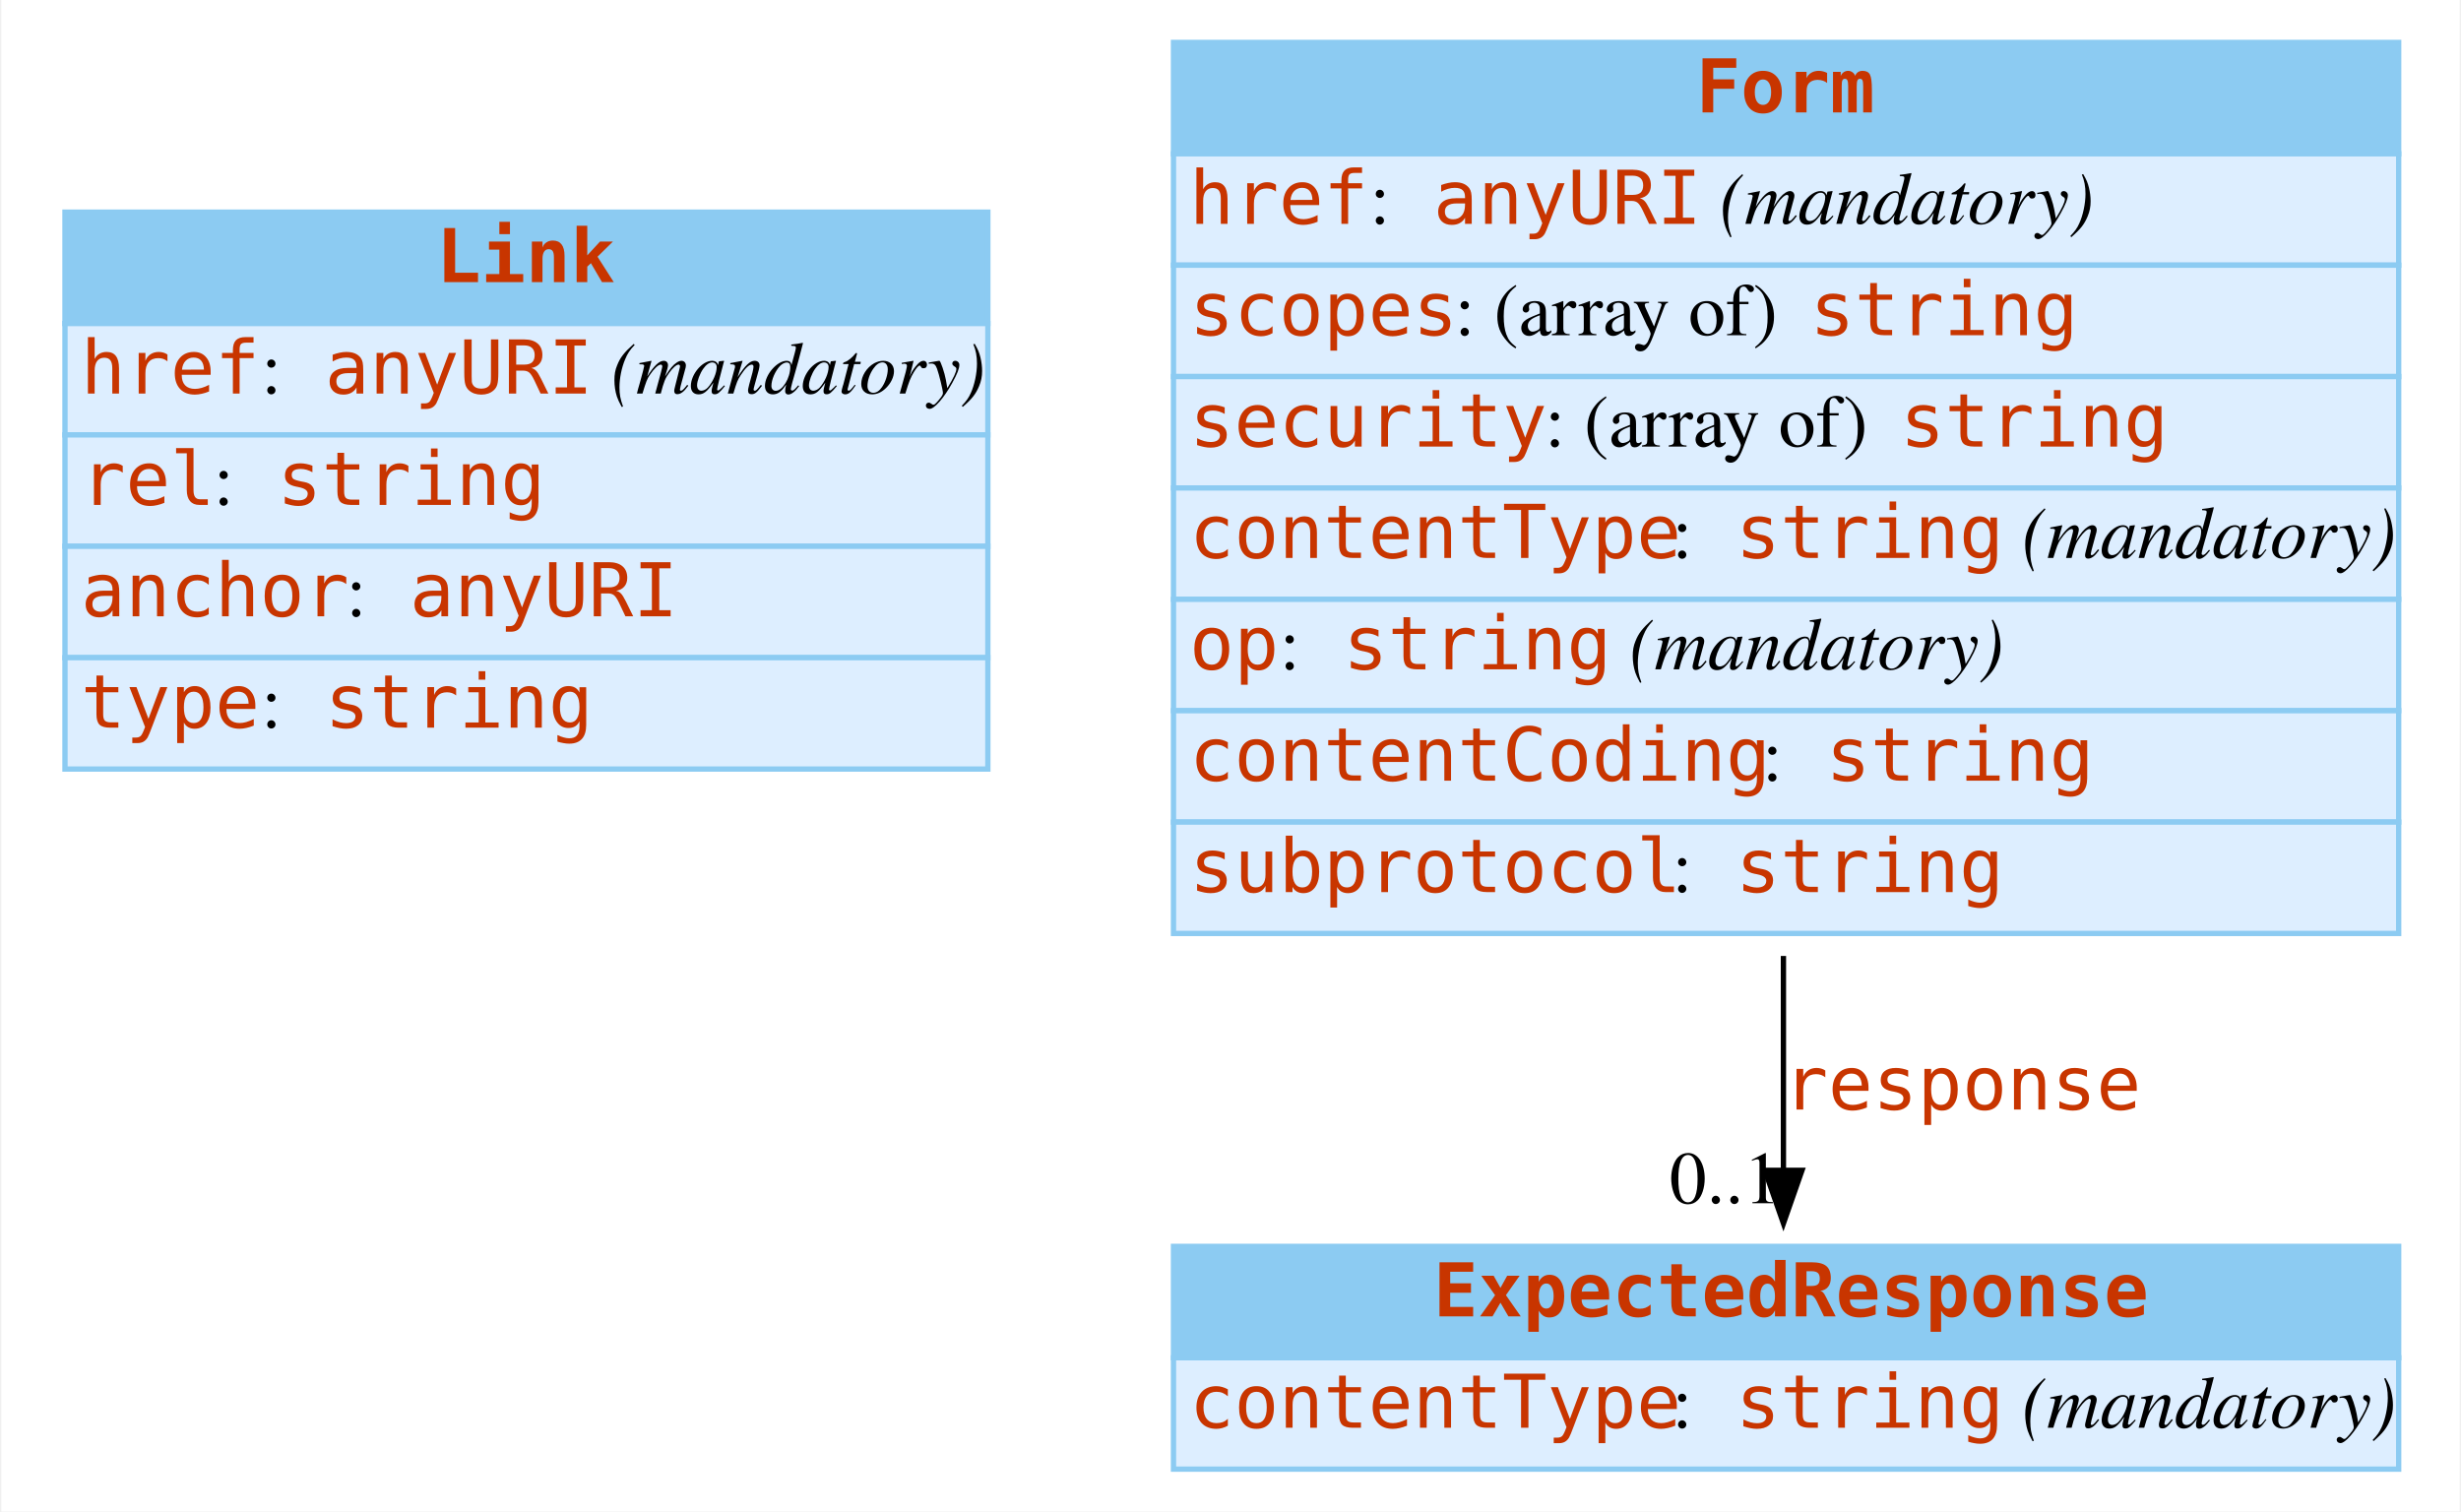
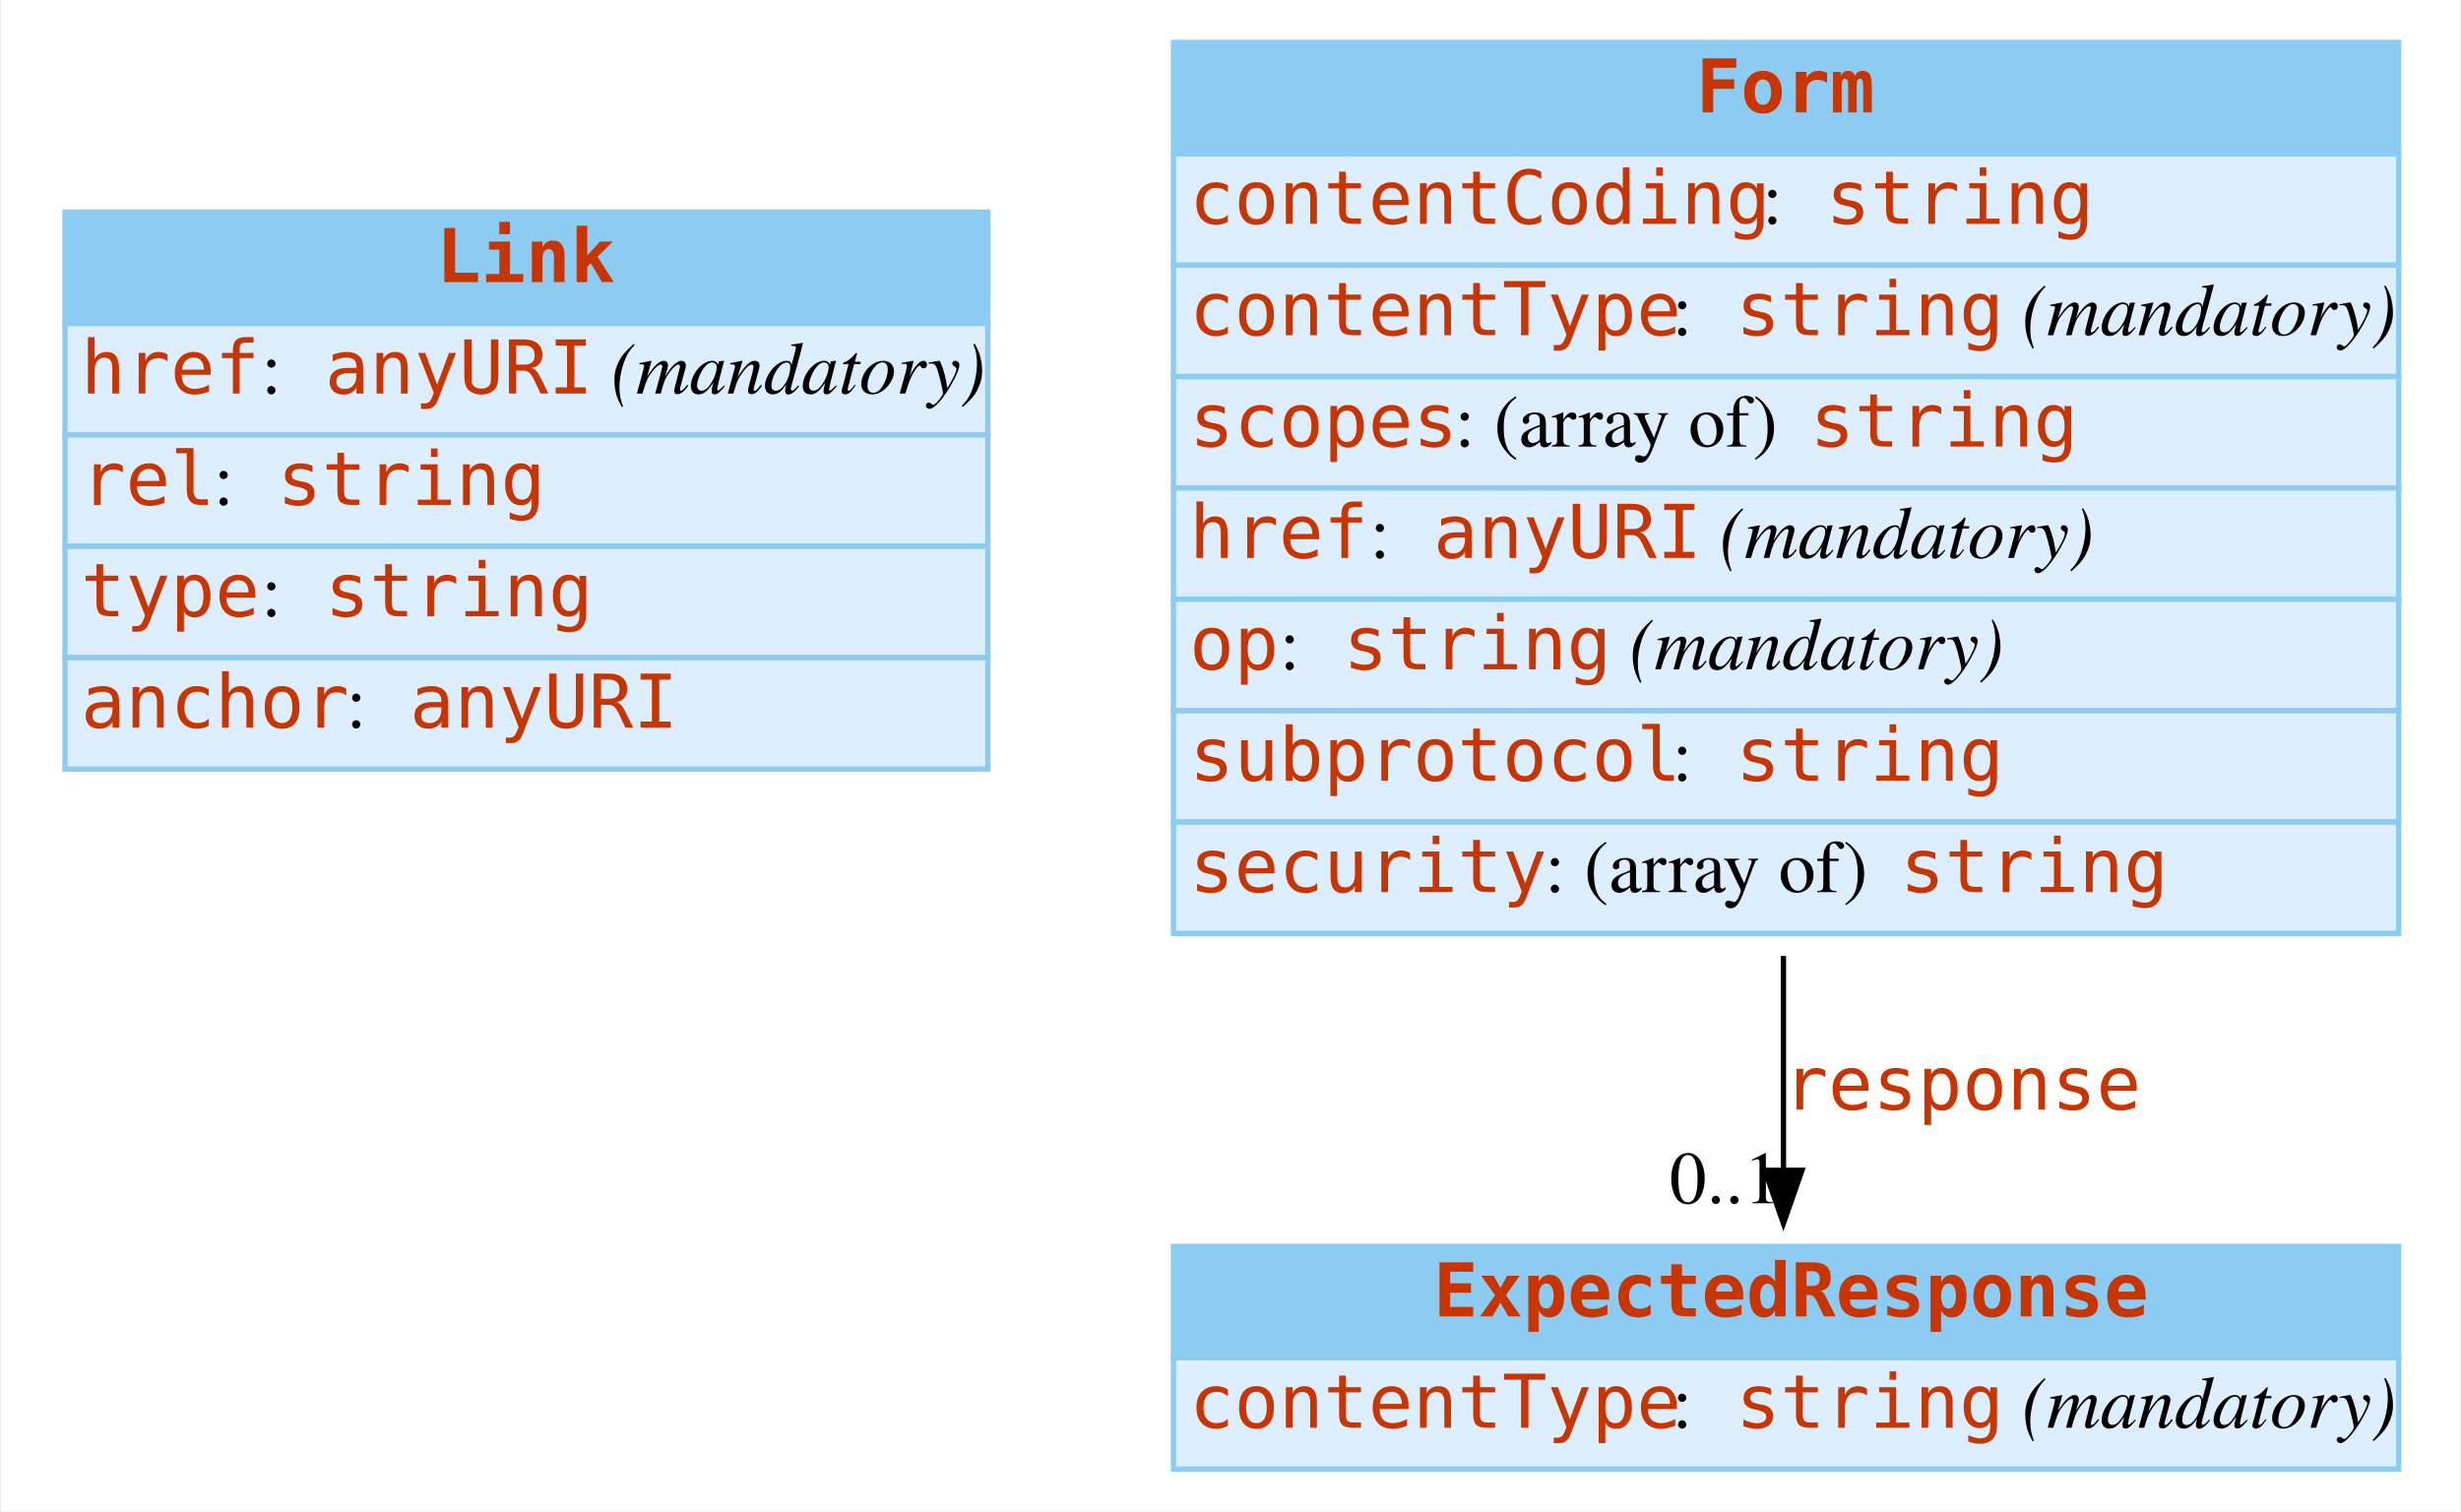
<svg xmlns="http://www.w3.org/2000/svg" width="464pt" height="285pt" viewBox="0.00 0.00 463.50 285.00">
  <g id="graph0" class="graph" transform="scale(1 1) rotate(0) translate(4 281)">
    <polygon fill="#ffffff" stroke="transparent" points="-4,4 -4,-281 459.5,-281 459.5,4 -4,4" />
    <g id="node1" class="node">
      <polygon fill="#8ccbf2" stroke="transparent" points="8,-220 8,-241 182,-241 182,-220 8,-220" />
      <polygon fill="none" stroke="#8ccbf2" points="8,-220 8,-241 182,-241 182,-220 8,-220" />
      <text text-anchor="start" x="78" y="-227.8" font-family="mono" font-weight="bold" font-size="14.00" fill="#c83500">Link</text>
      <polygon fill="#ddeeff" stroke="transparent" points="8,-199 8,-220 182,-220 182,-199 8,-199" />
      <polygon fill="none" stroke="#8ccbf2" points="8,-199 8,-220 182,-220 182,-199 8,-199" />
      <text text-anchor="start" x="11" y="-206.8" font-family="mono" font-size="14.00" fill="#c83500">href</text>
      <text text-anchor="start" x="45" y="-206.8" font-family="Times,serif" font-size="14.00" fill="#000000"> : </text>
      <text text-anchor="start" x="57" y="-206.8" font-family="mono" font-size="14.00" fill="#c83500">anyURI</text>
      <text text-anchor="start" x="107" y="-206.8" font-family="Times,serif" font-size="14.00" fill="#000000"> </text>
      <text text-anchor="start" x="111" y="-206.8" font-family="Times,serif" font-style="italic" font-size="14.00" fill="#000000">(mandatory)</text>
      <polygon fill="#ddeeff" stroke="transparent" points="8,-178 8,-199 182,-199 182,-178 8,-178" />
      <polygon fill="none" stroke="#8ccbf2" points="8,-178 8,-199 182,-199 182,-178 8,-178" />
      <text text-anchor="start" x="11" y="-185.8" font-family="mono" font-size="14.00" fill="#c83500">rel</text>
      <text text-anchor="start" x="36" y="-185.8" font-family="Times,serif" font-size="14.00" fill="#000000"> : </text>
      <text text-anchor="start" x="48" y="-185.8" font-family="mono" font-size="14.00" fill="#c83500">string</text>
      <polygon fill="#ddeeff" stroke="transparent" points="8,-157 8,-178 182,-178 182,-157 8,-157" />
      <polygon fill="none" stroke="#8ccbf2" points="8,-157 8,-178 182,-178 182,-157 8,-157" />
-       <text text-anchor="start" x="11" y="-164.8" font-family="mono" font-size="14.00" fill="#c83500">anchor</text>
-       <text text-anchor="start" x="61" y="-164.8" font-family="Times,serif" font-size="14.00" fill="#000000"> : </text>
-       <text text-anchor="start" x="73" y="-164.8" font-family="mono" font-size="14.00" fill="#c83500">anyURI</text>
+       <text text-anchor="start" x="11" y="-164.8" font-family="mono" font-size="14.00" fill="#c83500">type</text>
+       <text text-anchor="start" x="45" y="-164.8" font-family="Times,serif" font-size="14.00" fill="#000000"> : </text>
+       <text text-anchor="start" x="57" y="-164.8" font-family="mono" font-size="14.00" fill="#c83500">string</text>
      <polygon fill="#ddeeff" stroke="transparent" points="8,-136 8,-157 182,-157 182,-136 8,-136" />
      <polygon fill="none" stroke="#8ccbf2" points="8,-136 8,-157 182,-157 182,-136 8,-136" />
-       <text text-anchor="start" x="11" y="-143.8" font-family="mono" font-size="14.00" fill="#c83500">type</text>
-       <text text-anchor="start" x="45" y="-143.8" font-family="Times,serif" font-size="14.00" fill="#000000"> : </text>
-       <text text-anchor="start" x="57" y="-143.8" font-family="mono" font-size="14.00" fill="#c83500">string</text>
+       <text text-anchor="start" x="11" y="-143.8" font-family="mono" font-size="14.00" fill="#c83500">anchor</text>
+       <text text-anchor="start" x="61" y="-143.8" font-family="Times,serif" font-size="14.00" fill="#000000"> : </text>
+       <text text-anchor="start" x="73" y="-143.8" font-family="mono" font-size="14.00" fill="#c83500">anyURI</text>
    </g>
    <g id="node2" class="node">
      <polygon fill="#8ccbf2" stroke="transparent" points="217,-252 217,-273 448,-273 448,-252 217,-252" />
      <polygon fill="none" stroke="#8ccbf2" points="217,-252 217,-273 448,-273 448,-252 217,-252" />
      <text text-anchor="start" x="315.5" y="-259.8" font-family="mono" font-weight="bold" font-size="14.00" fill="#c83500">Form</text>
      <polygon fill="#ddeeff" stroke="transparent" points="217,-231 217,-252 448,-252 448,-231 217,-231" />
      <polygon fill="none" stroke="#8ccbf2" points="217,-231 217,-252 448,-252 448,-231 217,-231" />
-       <text text-anchor="start" x="220" y="-238.8" font-family="mono" font-size="14.00" fill="#c83500">href</text>
-       <text text-anchor="start" x="254" y="-238.8" font-family="Times,serif" font-size="14.00" fill="#000000"> : </text>
-       <text text-anchor="start" x="266" y="-238.8" font-family="mono" font-size="14.00" fill="#c83500">anyURI</text>
-       <text text-anchor="start" x="316" y="-238.8" font-family="Times,serif" font-size="14.00" fill="#000000"> </text>
-       <text text-anchor="start" x="320" y="-238.8" font-family="Times,serif" font-style="italic" font-size="14.00" fill="#000000">(mandatory)</text>
+       <text text-anchor="start" x="220" y="-238.8" font-family="mono" font-size="14.00" fill="#c83500">contentCoding</text>
+       <text text-anchor="start" x="328" y="-238.8" font-family="Times,serif" font-size="14.00" fill="#000000"> : </text>
+       <text text-anchor="start" x="340" y="-238.8" font-family="mono" font-size="14.00" fill="#c83500">string</text>
      <polygon fill="#ddeeff" stroke="transparent" points="217,-210 217,-231 448,-231 448,-210 217,-210" />
      <polygon fill="none" stroke="#8ccbf2" points="217,-210 217,-231 448,-231 448,-210 217,-210" />
-       <text text-anchor="start" x="220" y="-217.8" font-family="mono" font-size="14.00" fill="#c83500">scopes</text>
-       <text text-anchor="start" x="270" y="-217.8" font-family="Times,serif" font-size="14.00" fill="#000000"> : (array of) </text>
-       <text text-anchor="start" x="337" y="-217.8" font-family="mono" font-size="14.00" fill="#c83500">string</text>
+       <text text-anchor="start" x="220" y="-217.8" font-family="mono" font-size="14.00" fill="#c83500">contentType</text>
+       <text text-anchor="start" x="311" y="-217.8" font-family="Times,serif" font-size="14.00" fill="#000000"> : </text>
+       <text text-anchor="start" x="323" y="-217.8" font-family="mono" font-size="14.00" fill="#c83500">string</text>
+       <text text-anchor="start" x="373" y="-217.8" font-family="Times,serif" font-size="14.00" fill="#000000"> </text>
+       <text text-anchor="start" x="377" y="-217.8" font-family="Times,serif" font-style="italic" font-size="14.00" fill="#000000">(mandatory)</text>
      <polygon fill="#ddeeff" stroke="transparent" points="217,-189 217,-210 448,-210 448,-189 217,-189" />
      <polygon fill="none" stroke="#8ccbf2" points="217,-189 217,-210 448,-210 448,-189 217,-189" />
-       <text text-anchor="start" x="220" y="-196.8" font-family="mono" font-size="14.00" fill="#c83500">security</text>
-       <text text-anchor="start" x="287" y="-196.8" font-family="Times,serif" font-size="14.00" fill="#000000"> : (array of) </text>
-       <text text-anchor="start" x="354" y="-196.8" font-family="mono" font-size="14.00" fill="#c83500">string</text>
+       <text text-anchor="start" x="220" y="-196.8" font-family="mono" font-size="14.00" fill="#c83500">scopes</text>
+       <text text-anchor="start" x="270" y="-196.8" font-family="Times,serif" font-size="14.00" fill="#000000"> : (array of) </text>
+       <text text-anchor="start" x="337" y="-196.8" font-family="mono" font-size="14.00" fill="#c83500">string</text>
      <polygon fill="#ddeeff" stroke="transparent" points="217,-168 217,-189 448,-189 448,-168 217,-168" />
      <polygon fill="none" stroke="#8ccbf2" points="217,-168 217,-189 448,-189 448,-168 217,-168" />
-       <text text-anchor="start" x="220" y="-175.8" font-family="mono" font-size="14.00" fill="#c83500">contentType</text>
-       <text text-anchor="start" x="311" y="-175.8" font-family="Times,serif" font-size="14.00" fill="#000000"> : </text>
-       <text text-anchor="start" x="323" y="-175.8" font-family="mono" font-size="14.00" fill="#c83500">string</text>
-       <text text-anchor="start" x="373" y="-175.8" font-family="Times,serif" font-size="14.00" fill="#000000"> </text>
-       <text text-anchor="start" x="377" y="-175.8" font-family="Times,serif" font-style="italic" font-size="14.00" fill="#000000">(mandatory)</text>
+       <text text-anchor="start" x="220" y="-175.8" font-family="mono" font-size="14.00" fill="#c83500">href</text>
+       <text text-anchor="start" x="254" y="-175.8" font-family="Times,serif" font-size="14.00" fill="#000000"> : </text>
+       <text text-anchor="start" x="266" y="-175.8" font-family="mono" font-size="14.00" fill="#c83500">anyURI</text>
+       <text text-anchor="start" x="316" y="-175.8" font-family="Times,serif" font-size="14.00" fill="#000000"> </text>
+       <text text-anchor="start" x="320" y="-175.8" font-family="Times,serif" font-style="italic" font-size="14.00" fill="#000000">(mandatory)</text>
      <polygon fill="#ddeeff" stroke="transparent" points="217,-147 217,-168 448,-168 448,-147 217,-147" />
      <polygon fill="none" stroke="#8ccbf2" points="217,-147 217,-168 448,-168 448,-147 217,-147" />
      <text text-anchor="start" x="220" y="-154.8" font-family="mono" font-size="14.00" fill="#c83500">op</text>
      <text text-anchor="start" x="237" y="-154.8" font-family="Times,serif" font-size="14.00" fill="#000000"> : </text>
      <text text-anchor="start" x="249" y="-154.8" font-family="mono" font-size="14.00" fill="#c83500">string</text>
      <text text-anchor="start" x="299" y="-154.8" font-family="Times,serif" font-size="14.00" fill="#000000"> </text>
      <text text-anchor="start" x="303" y="-154.8" font-family="Times,serif" font-style="italic" font-size="14.00" fill="#000000">(mandatory)</text>
      <polygon fill="#ddeeff" stroke="transparent" points="217,-126 217,-147 448,-147 448,-126 217,-126" />
      <polygon fill="none" stroke="#8ccbf2" points="217,-126 217,-147 448,-147 448,-126 217,-126" />
-       <text text-anchor="start" x="220" y="-133.8" font-family="mono" font-size="14.00" fill="#c83500">contentCoding</text>
-       <text text-anchor="start" x="328" y="-133.8" font-family="Times,serif" font-size="14.00" fill="#000000"> : </text>
-       <text text-anchor="start" x="340" y="-133.8" font-family="mono" font-size="14.00" fill="#c83500">string</text>
+       <text text-anchor="start" x="220" y="-133.8" font-family="mono" font-size="14.00" fill="#c83500">subprotocol</text>
+       <text text-anchor="start" x="311" y="-133.8" font-family="Times,serif" font-size="14.00" fill="#000000"> : </text>
+       <text text-anchor="start" x="323" y="-133.8" font-family="mono" font-size="14.00" fill="#c83500">string</text>
      <polygon fill="#ddeeff" stroke="transparent" points="217,-105 217,-126 448,-126 448,-105 217,-105" />
      <polygon fill="none" stroke="#8ccbf2" points="217,-105 217,-126 448,-126 448,-105 217,-105" />
-       <text text-anchor="start" x="220" y="-112.8" font-family="mono" font-size="14.00" fill="#c83500">subprotocol</text>
-       <text text-anchor="start" x="311" y="-112.8" font-family="Times,serif" font-size="14.00" fill="#000000"> : </text>
-       <text text-anchor="start" x="323" y="-112.8" font-family="mono" font-size="14.00" fill="#c83500">string</text>
+       <text text-anchor="start" x="220" y="-112.8" font-family="mono" font-size="14.00" fill="#c83500">security</text>
+       <text text-anchor="start" x="287" y="-112.8" font-family="Times,serif" font-size="14.00" fill="#000000"> : (array of) </text>
+       <text text-anchor="start" x="354" y="-112.8" font-family="mono" font-size="14.00" fill="#c83500">string</text>
    </g>
    <g id="node3" class="node">
      <polygon fill="#8ccbf2" stroke="transparent" points="217,-25 217,-46 448,-46 448,-25 217,-25" />
      <polygon fill="none" stroke="#8ccbf2" points="217,-25 217,-46 448,-46 448,-25 217,-25" />
      <text text-anchor="start" x="266" y="-32.8" font-family="mono" font-weight="bold" font-size="14.00" fill="#c83500">ExpectedResponse</text>
      <polygon fill="#ddeeff" stroke="transparent" points="217,-4 217,-25 448,-25 448,-4 217,-4" />
      <polygon fill="none" stroke="#8ccbf2" points="217,-4 217,-25 448,-25 448,-4 217,-4" />
      <text text-anchor="start" x="220" y="-11.8" font-family="mono" font-size="14.00" fill="#c83500">contentType</text>
      <text text-anchor="start" x="311" y="-11.8" font-family="Times,serif" font-size="14.00" fill="#000000"> : </text>
      <text text-anchor="start" x="323" y="-11.8" font-family="mono" font-size="14.00" fill="#c83500">string</text>
      <text text-anchor="start" x="373" y="-11.8" font-family="Times,serif" font-size="14.00" fill="#000000"> </text>
      <text text-anchor="start" x="377" y="-11.8" font-family="Times,serif" font-style="italic" font-size="14.00" fill="#000000">(mandatory)</text>
    </g>
    <g id="edge1" class="edge">
      <path fill="none" stroke="#000000" d="M332,-100.759C332,-86.451 332,-72.398 332,-60.356" />
      <polygon fill="#000000" stroke="#000000" points="335.5,-60.336 332,-50.336 328.5,-60.336 335.5,-60.336" />
      <text text-anchor="start" x="332" y="-71.8" font-family="mono" font-size="14.00" fill="#c83500">response</text>
      <text text-anchor="middle" x="321" y="-54.136" font-family="Times,serif" font-size="14.00" fill="#000000">0..1</text>
    </g>
  </g>
</svg>
